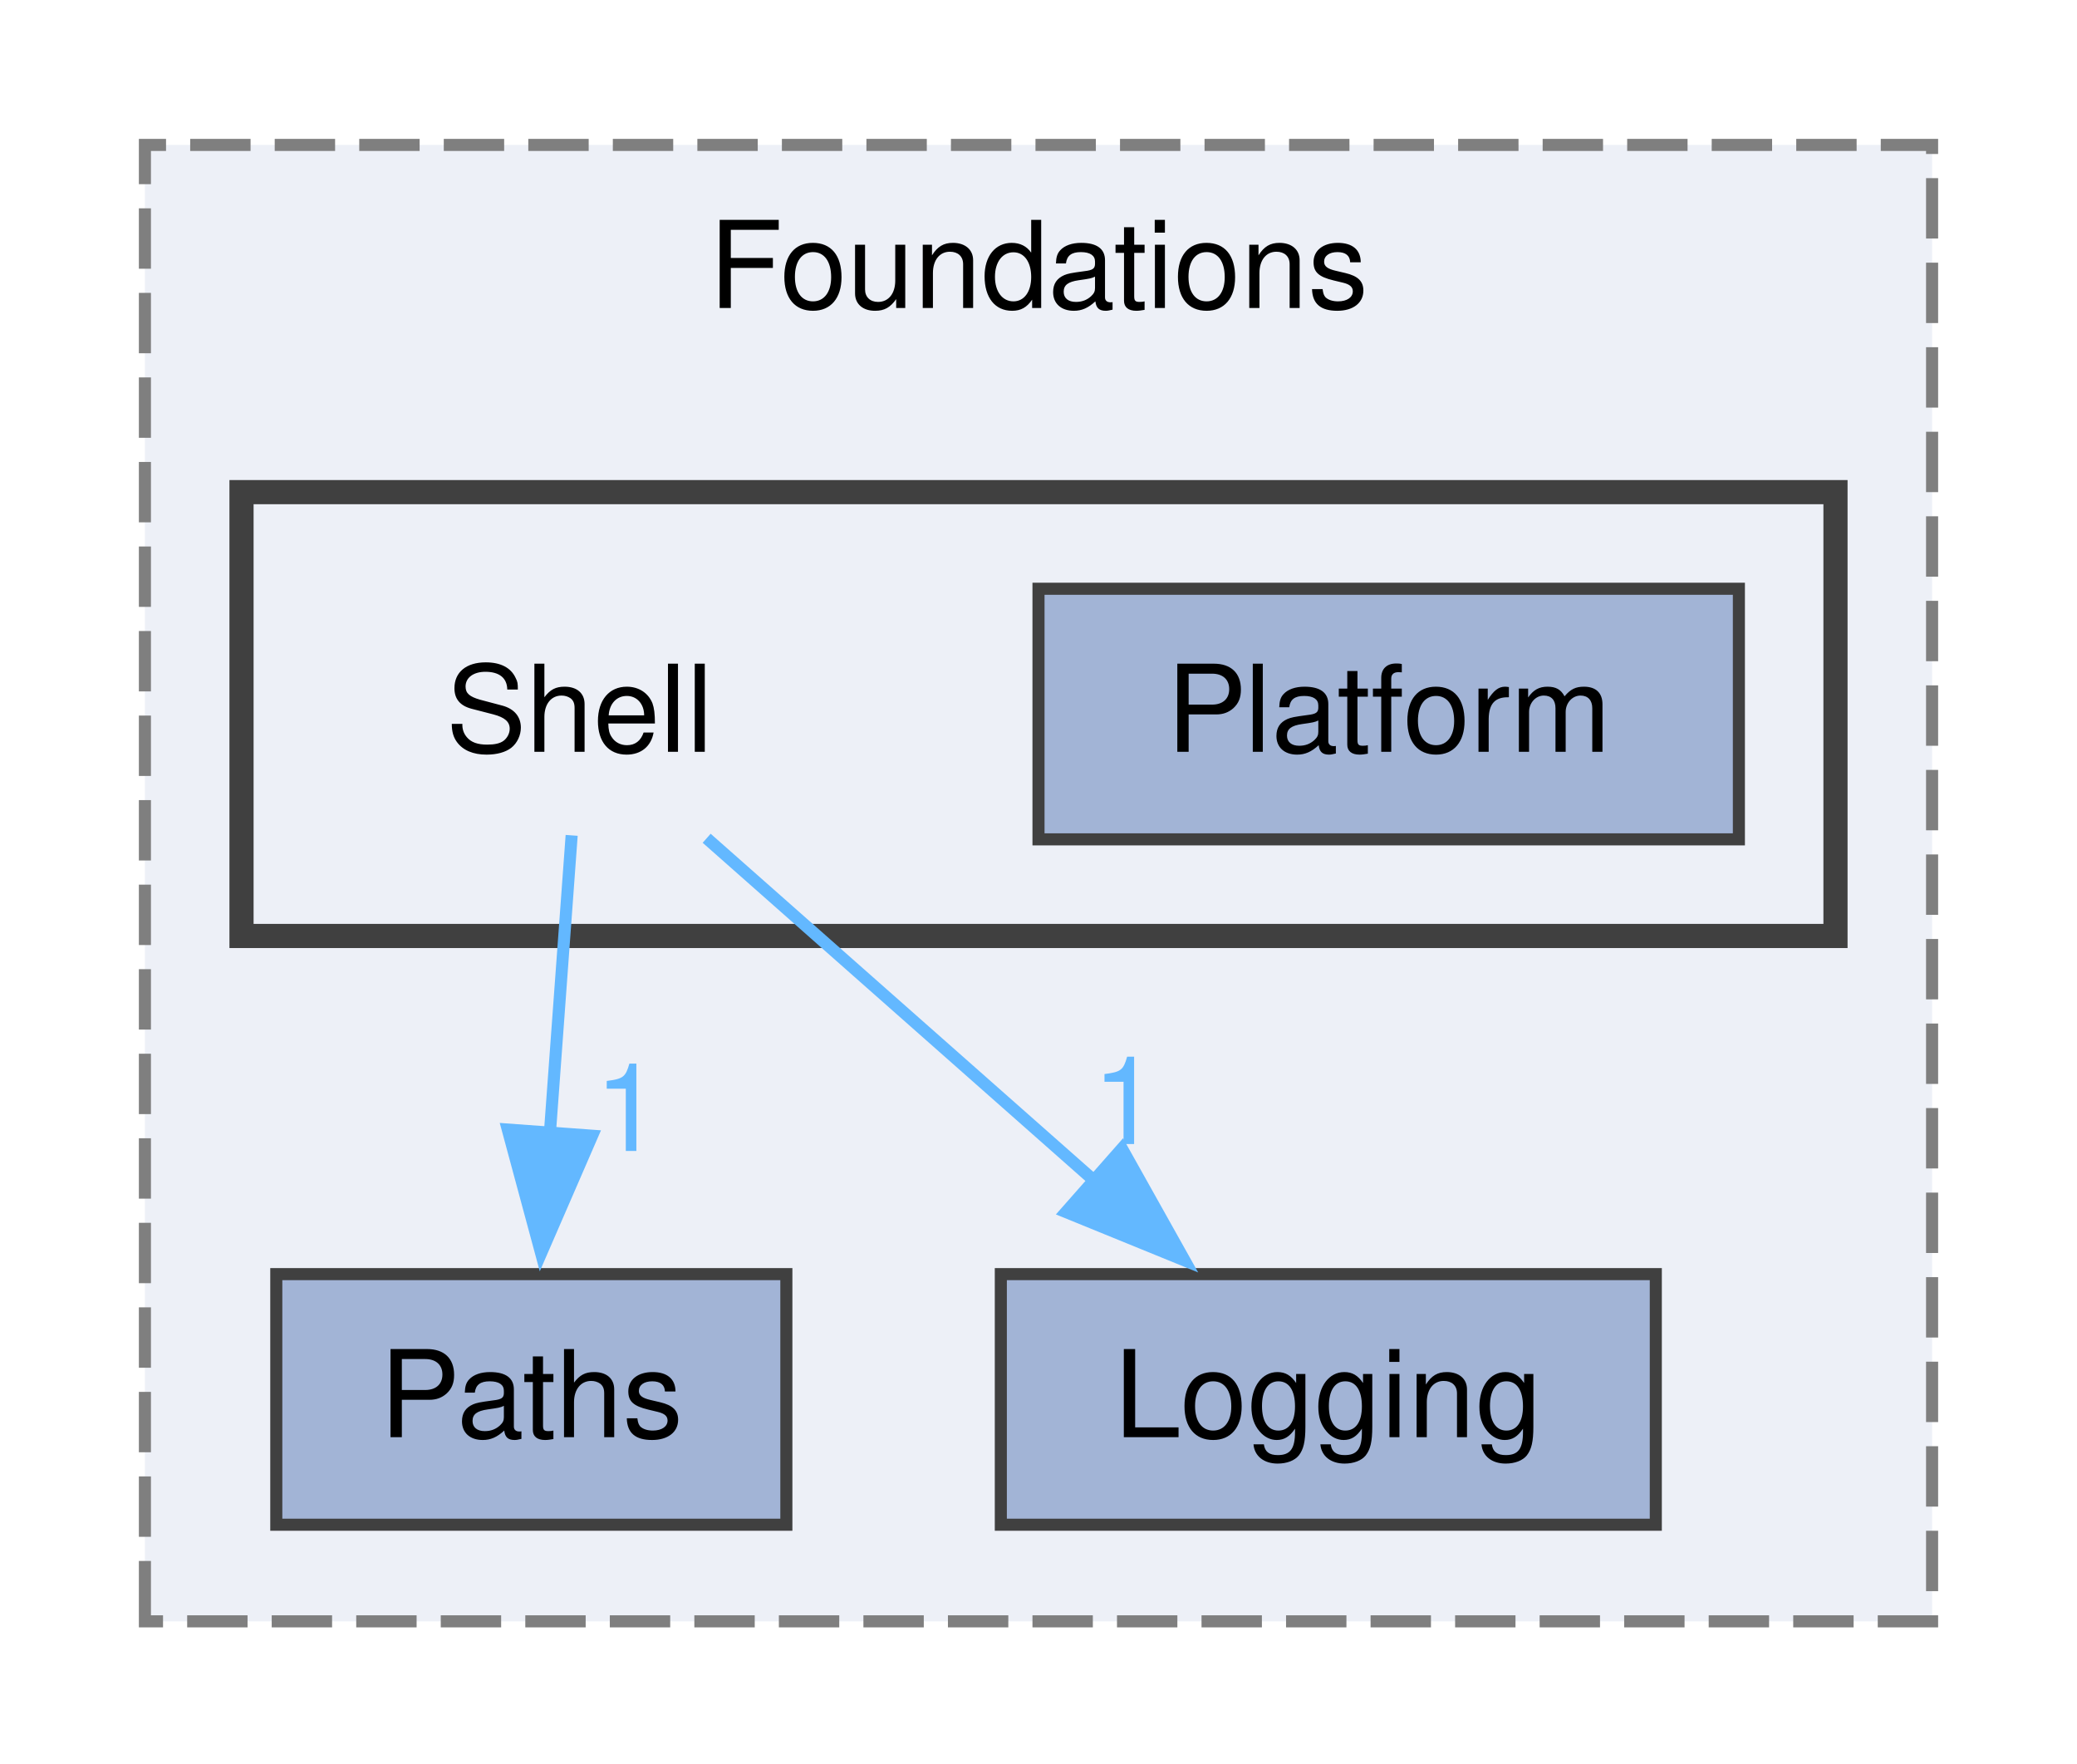
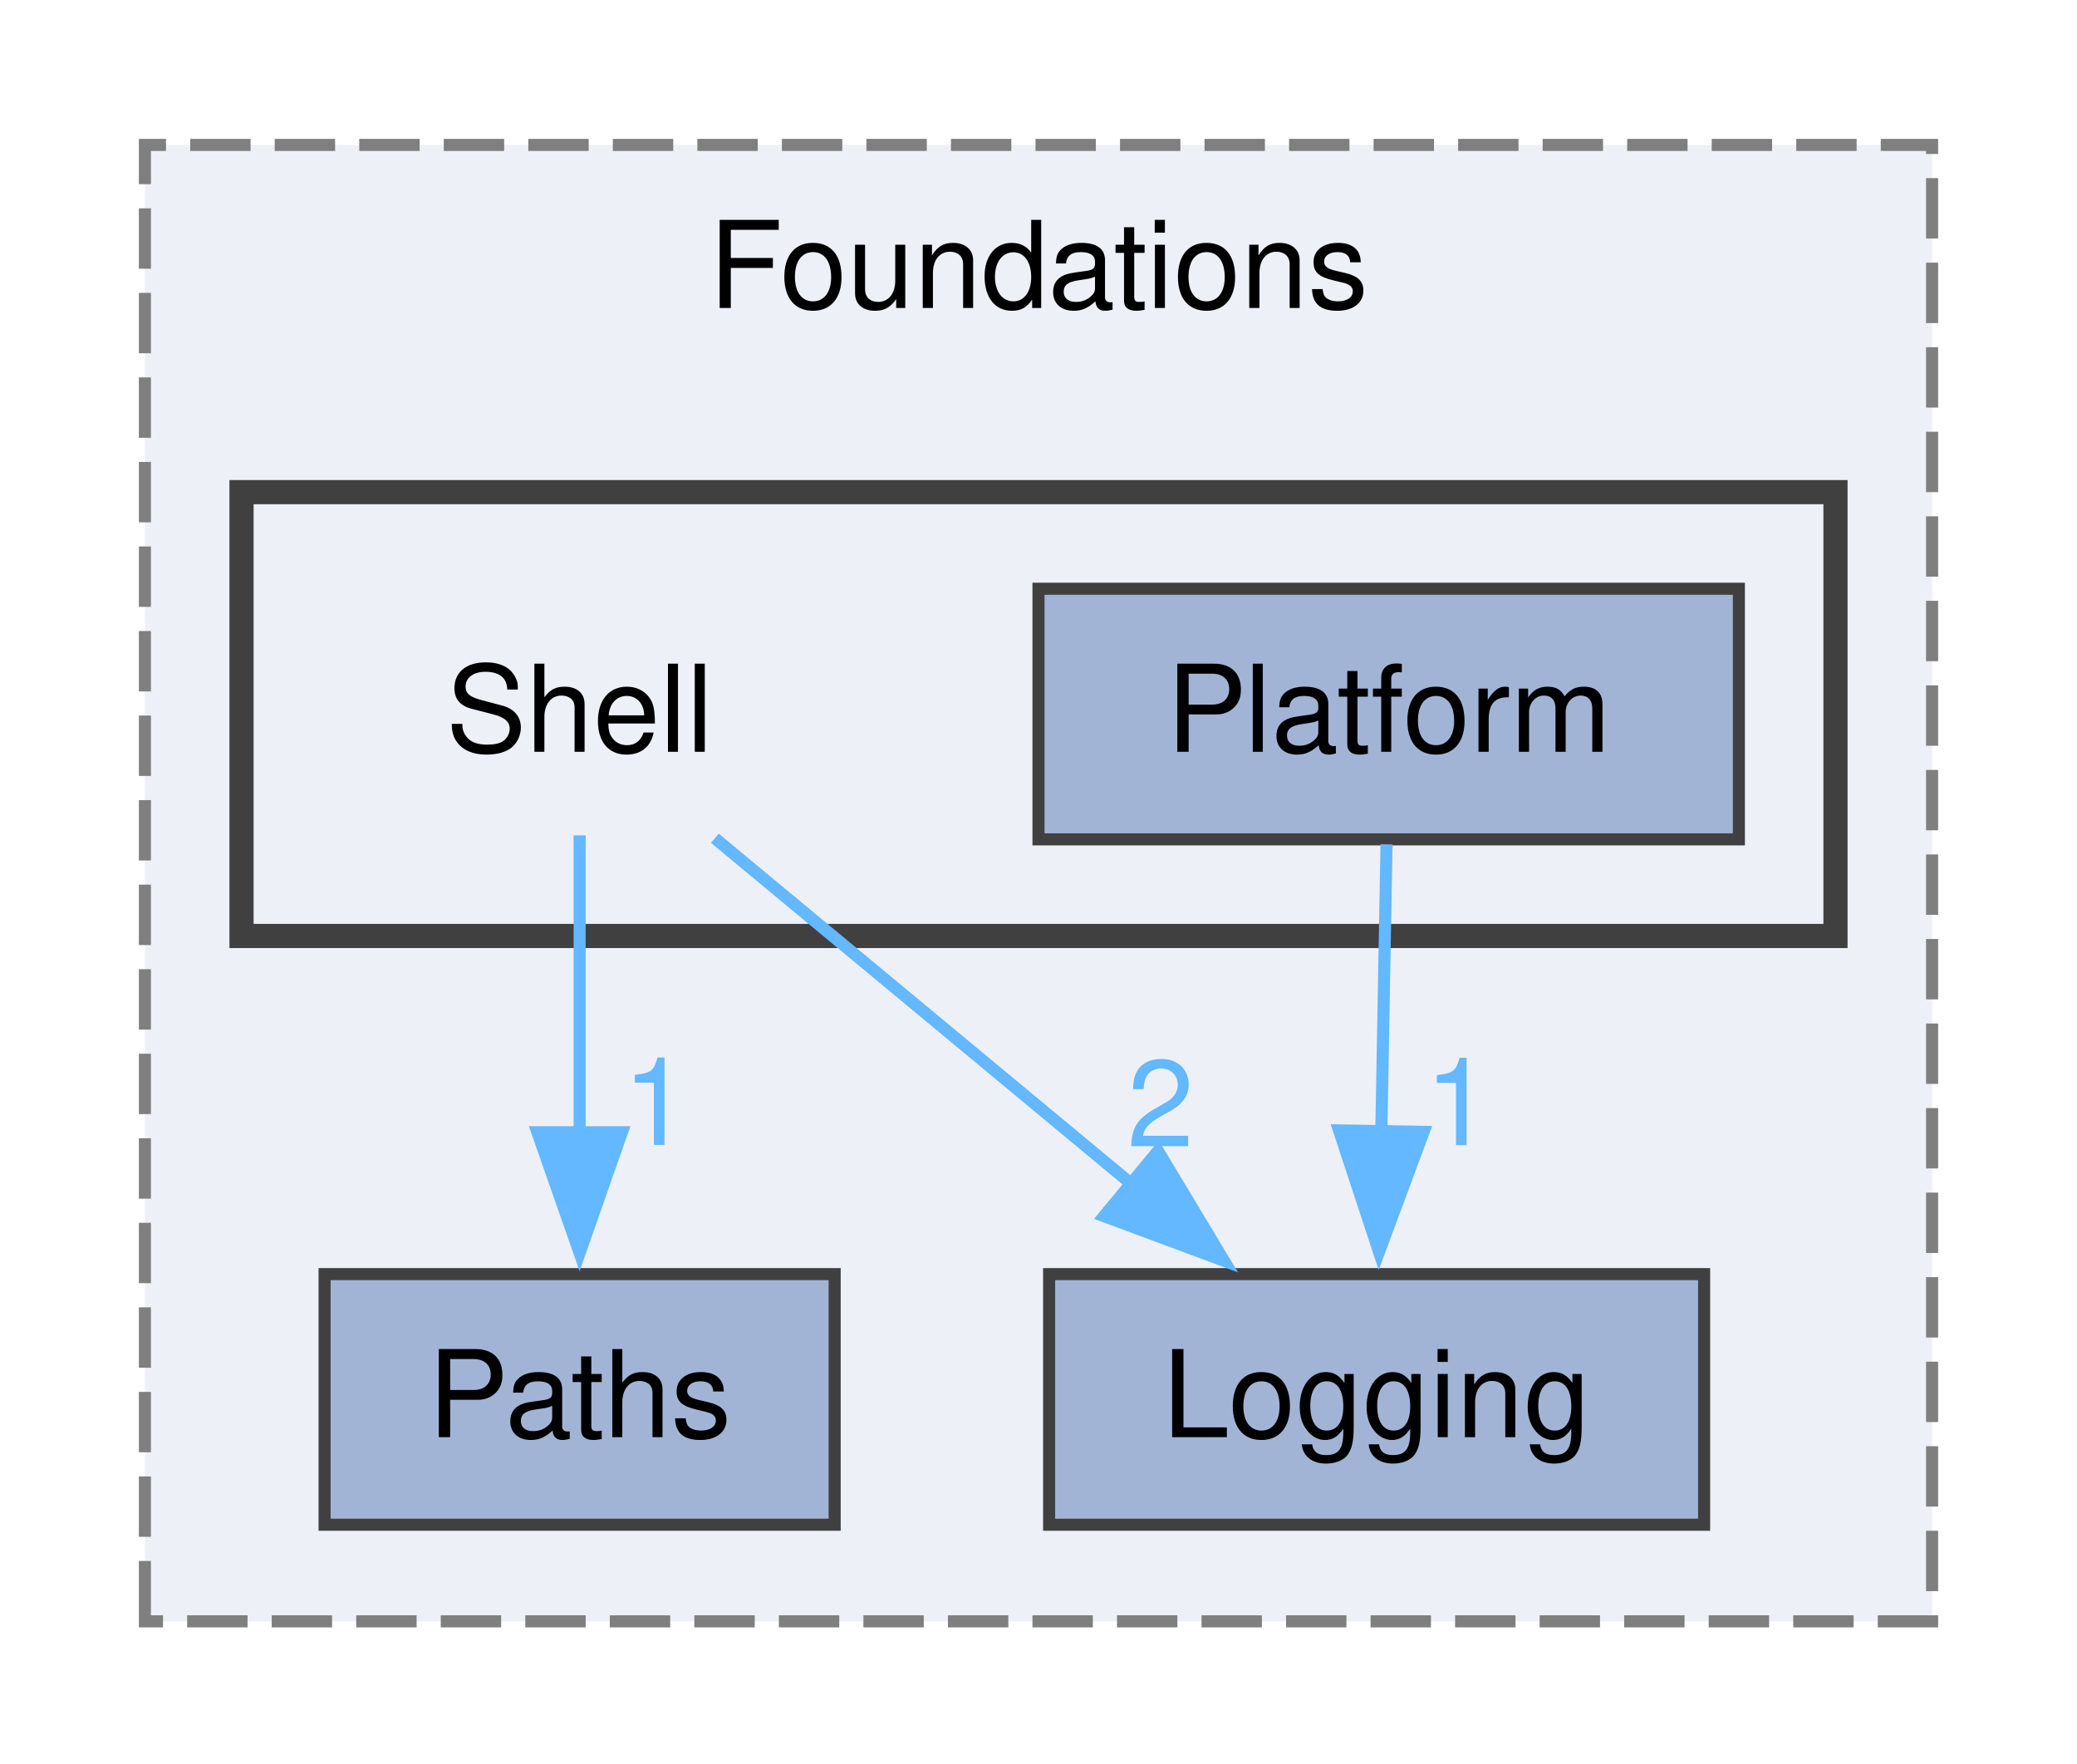
<svg xmlns="http://www.w3.org/2000/svg" xmlns:xlink="http://www.w3.org/1999/xlink" width="172pt" height="146pt" viewBox="0.00 0.00 172.00 146.00">
  <g id="graph0" class="graph" transform="scale(1 1) rotate(0) translate(4 142.25)">
    <g id="clust1" class="cluster">
      <g id="a_clust1">
        <a xlink:href="dir_d62e76c0d86e9b3187ff9460429c42f2.html" target="_top" xlink:title="Foundations">
          <polygon fill="#edf0f7" stroke="#7f7f7f" stroke-dasharray="5,2" points="8,-8 8,-130.25 156,-130.25 156,-8 8,-8" />
          <text xml:space="preserve" text-anchor="middle" x="82" y="-116.75" font-family="Helvetica,sans-Serif" font-size="10.00">Foundations</text>
        </a>
      </g>
    </g>
    <g id="clust2" class="cluster">
      <g id="a_clust2">
        <a xlink:href="dir_f868785e31738e3223e91fb8c460092c.html" target="_top">
          <polygon fill="#edf0f7" stroke="#404040" stroke-width="2" points="16,-64.75 16,-101.5 148,-101.5 148,-64.75 16,-64.75" />
        </a>
      </g>
    </g>
    <g id="node1" class="node">
      <g id="a_node1">
        <a xlink:href="dir_68bb552396082eb0079796f5a8257575.html" target="_top" xlink:title="Paths">
-           <polygon fill="#a2b4d6" stroke="#404040" points="61.12,-36.75 18.88,-36.75 18.88,-16 61.12,-16 61.12,-36.75" />
-           <text xml:space="preserve" text-anchor="middle" x="40" y="-23.25" font-family="Helvetica,sans-Serif" font-size="10.00">Paths</text>
+           <polygon fill="#a2b4d6" stroke="#404040" points="65.12,-36.75 22.88,-36.75 22.88,-16 65.12,-16 65.12,-36.75" />
+           <text xml:space="preserve" text-anchor="middle" x="44" y="-23.25" font-family="Helvetica,sans-Serif" font-size="10.00">Paths</text>
        </a>
      </g>
    </g>
    <g id="node2" class="node">
      <g id="a_node2">
        <a xlink:href="dir_7cdfdf669abe9a71851d7c052b1dfbb3.html" target="_top" xlink:title="Logging">
-           <polygon fill="#a2b4d6" stroke="#404040" points="133.12,-36.75 78.88,-36.75 78.88,-16 133.12,-16 133.12,-36.75" />
-           <text xml:space="preserve" text-anchor="middle" x="106" y="-23.25" font-family="Helvetica,sans-Serif" font-size="10.00">Logging</text>
+           <polygon fill="#a2b4d6" stroke="#404040" points="137.12,-36.75 82.88,-36.75 82.88,-16 137.12,-16 137.12,-36.75" />
+           <text xml:space="preserve" text-anchor="middle" x="110" y="-23.25" font-family="Helvetica,sans-Serif" font-size="10.00">Logging</text>
        </a>
      </g>
    </g>
    <g id="node3" class="node">
      <text xml:space="preserve" text-anchor="middle" x="44" y="-80" font-family="Helvetica,sans-Serif" font-size="10.00">Shell</text>
    </g>
    <g id="edge1" class="edge">
      <g id="a_edge1">
        <a xlink:href="dir_000084_000061.html" target="_top">
-           <path fill="none" stroke="#63b8ff" d="M43.34,-73.08C42.85,-66.39 42.16,-56.99 41.54,-48.46" />
-           <polygon fill="#63b8ff" stroke="#63b8ff" points="45.03,-48.21 40.81,-38.49 38.05,-48.72 45.03,-48.21" />
+           <path fill="none" stroke="#63b8ff" d="M44,-73.08C44,-66.39 44,-56.99 44,-48.46" />
+           <polygon fill="#63b8ff" stroke="#63b8ff" points="47.5,-48.5 44,-38.5 40.5,-48.5 47.5,-48.5" />
        </a>
      </g>
      <g id="a_edge1-headlabel">
        <a xlink:href="dir_000084_000061.html" target="_top" xlink:title="1">
-           <text xml:space="preserve" text-anchor="middle" x="48.01" y="-46.95" font-family="Helvetica,sans-Serif" font-size="10.00" fill="#63b8ff">1</text>
+           <text xml:space="preserve" text-anchor="middle" x="50.34" y="-47.45" font-family="Helvetica,sans-Serif" font-size="10.00" fill="#63b8ff">1</text>
        </a>
      </g>
    </g>
    <g id="edge2" class="edge">
      <g id="a_edge2">
        <a xlink:href="dir_000084_000052.html" target="_top">
-           <path fill="none" stroke="#63b8ff" d="M54.52,-72.84C63.28,-65.1 76,-53.87 86.6,-44.5" />
-           <polygon fill="#63b8ff" stroke="#63b8ff" points="88.91,-47.14 94.09,-37.89 84.28,-41.89 88.91,-47.14" />
+           <path fill="none" stroke="#63b8ff" d="M55.2,-72.84C64.62,-65.02 78.34,-53.64 89.69,-44.22" />
+           <polygon fill="#63b8ff" stroke="#63b8ff" points="91.9,-46.94 97.36,-37.86 87.43,-41.55 91.9,-46.94" />
        </a>
      </g>
      <g id="a_edge2-headlabel">
-         <a xlink:href="dir_000084_000052.html" target="_top" xlink:title="1">
-           <text xml:space="preserve" text-anchor="middle" x="89.23" y="-47.52" font-family="Helvetica,sans-Serif" font-size="10.00" fill="#63b8ff">1</text>
+         <a xlink:href="dir_000084_000052.html" target="_top" xlink:title="2">
+           <text xml:space="preserve" text-anchor="middle" x="92.11" y="-47.33" font-family="Helvetica,sans-Serif" font-size="10.00" fill="#63b8ff">2</text>
        </a>
      </g>
    </g>
    <g id="node4" class="node">
      <g id="a_node4">
        <a xlink:href="dir_ad8c95ab031cb97d9544b16231c6e36a.html" target="_top" xlink:title="Platform">
          <polygon fill="#a2b4d6" stroke="#404040" points="140,-93.5 82,-93.5 82,-72.75 140,-72.75 140,-93.5" />
          <text xml:space="preserve" text-anchor="middle" x="111" y="-80" font-family="Helvetica,sans-Serif" font-size="10.00">Platform</text>
        </a>
      </g>
    </g>
+     <g id="edge3" class="edge">
+       <g id="a_edge3">
+         <a xlink:href="dir_000063_000052.html" target="_top">
+           <path fill="none" stroke="#63b8ff" d="M110.82,-72.34C110.7,-65.72 110.54,-56.72 110.39,-48.52" />
+           <polygon fill="#63b8ff" stroke="#63b8ff" points="113.89,-48.53 110.2,-38.59 106.89,-48.65 113.89,-48.53" />
+         </a>
+       </g>
+       <g id="a_edge3-headlabel">
+         <a xlink:href="dir_000063_000052.html" target="_top" xlink:title="1">
+           <text xml:space="preserve" text-anchor="middle" x="116.76" y="-47.43" font-family="Helvetica,sans-Serif" font-size="10.00" fill="#63b8ff">1</text>
+         </a>
+       </g>
+     </g>
  </g>
</svg>
